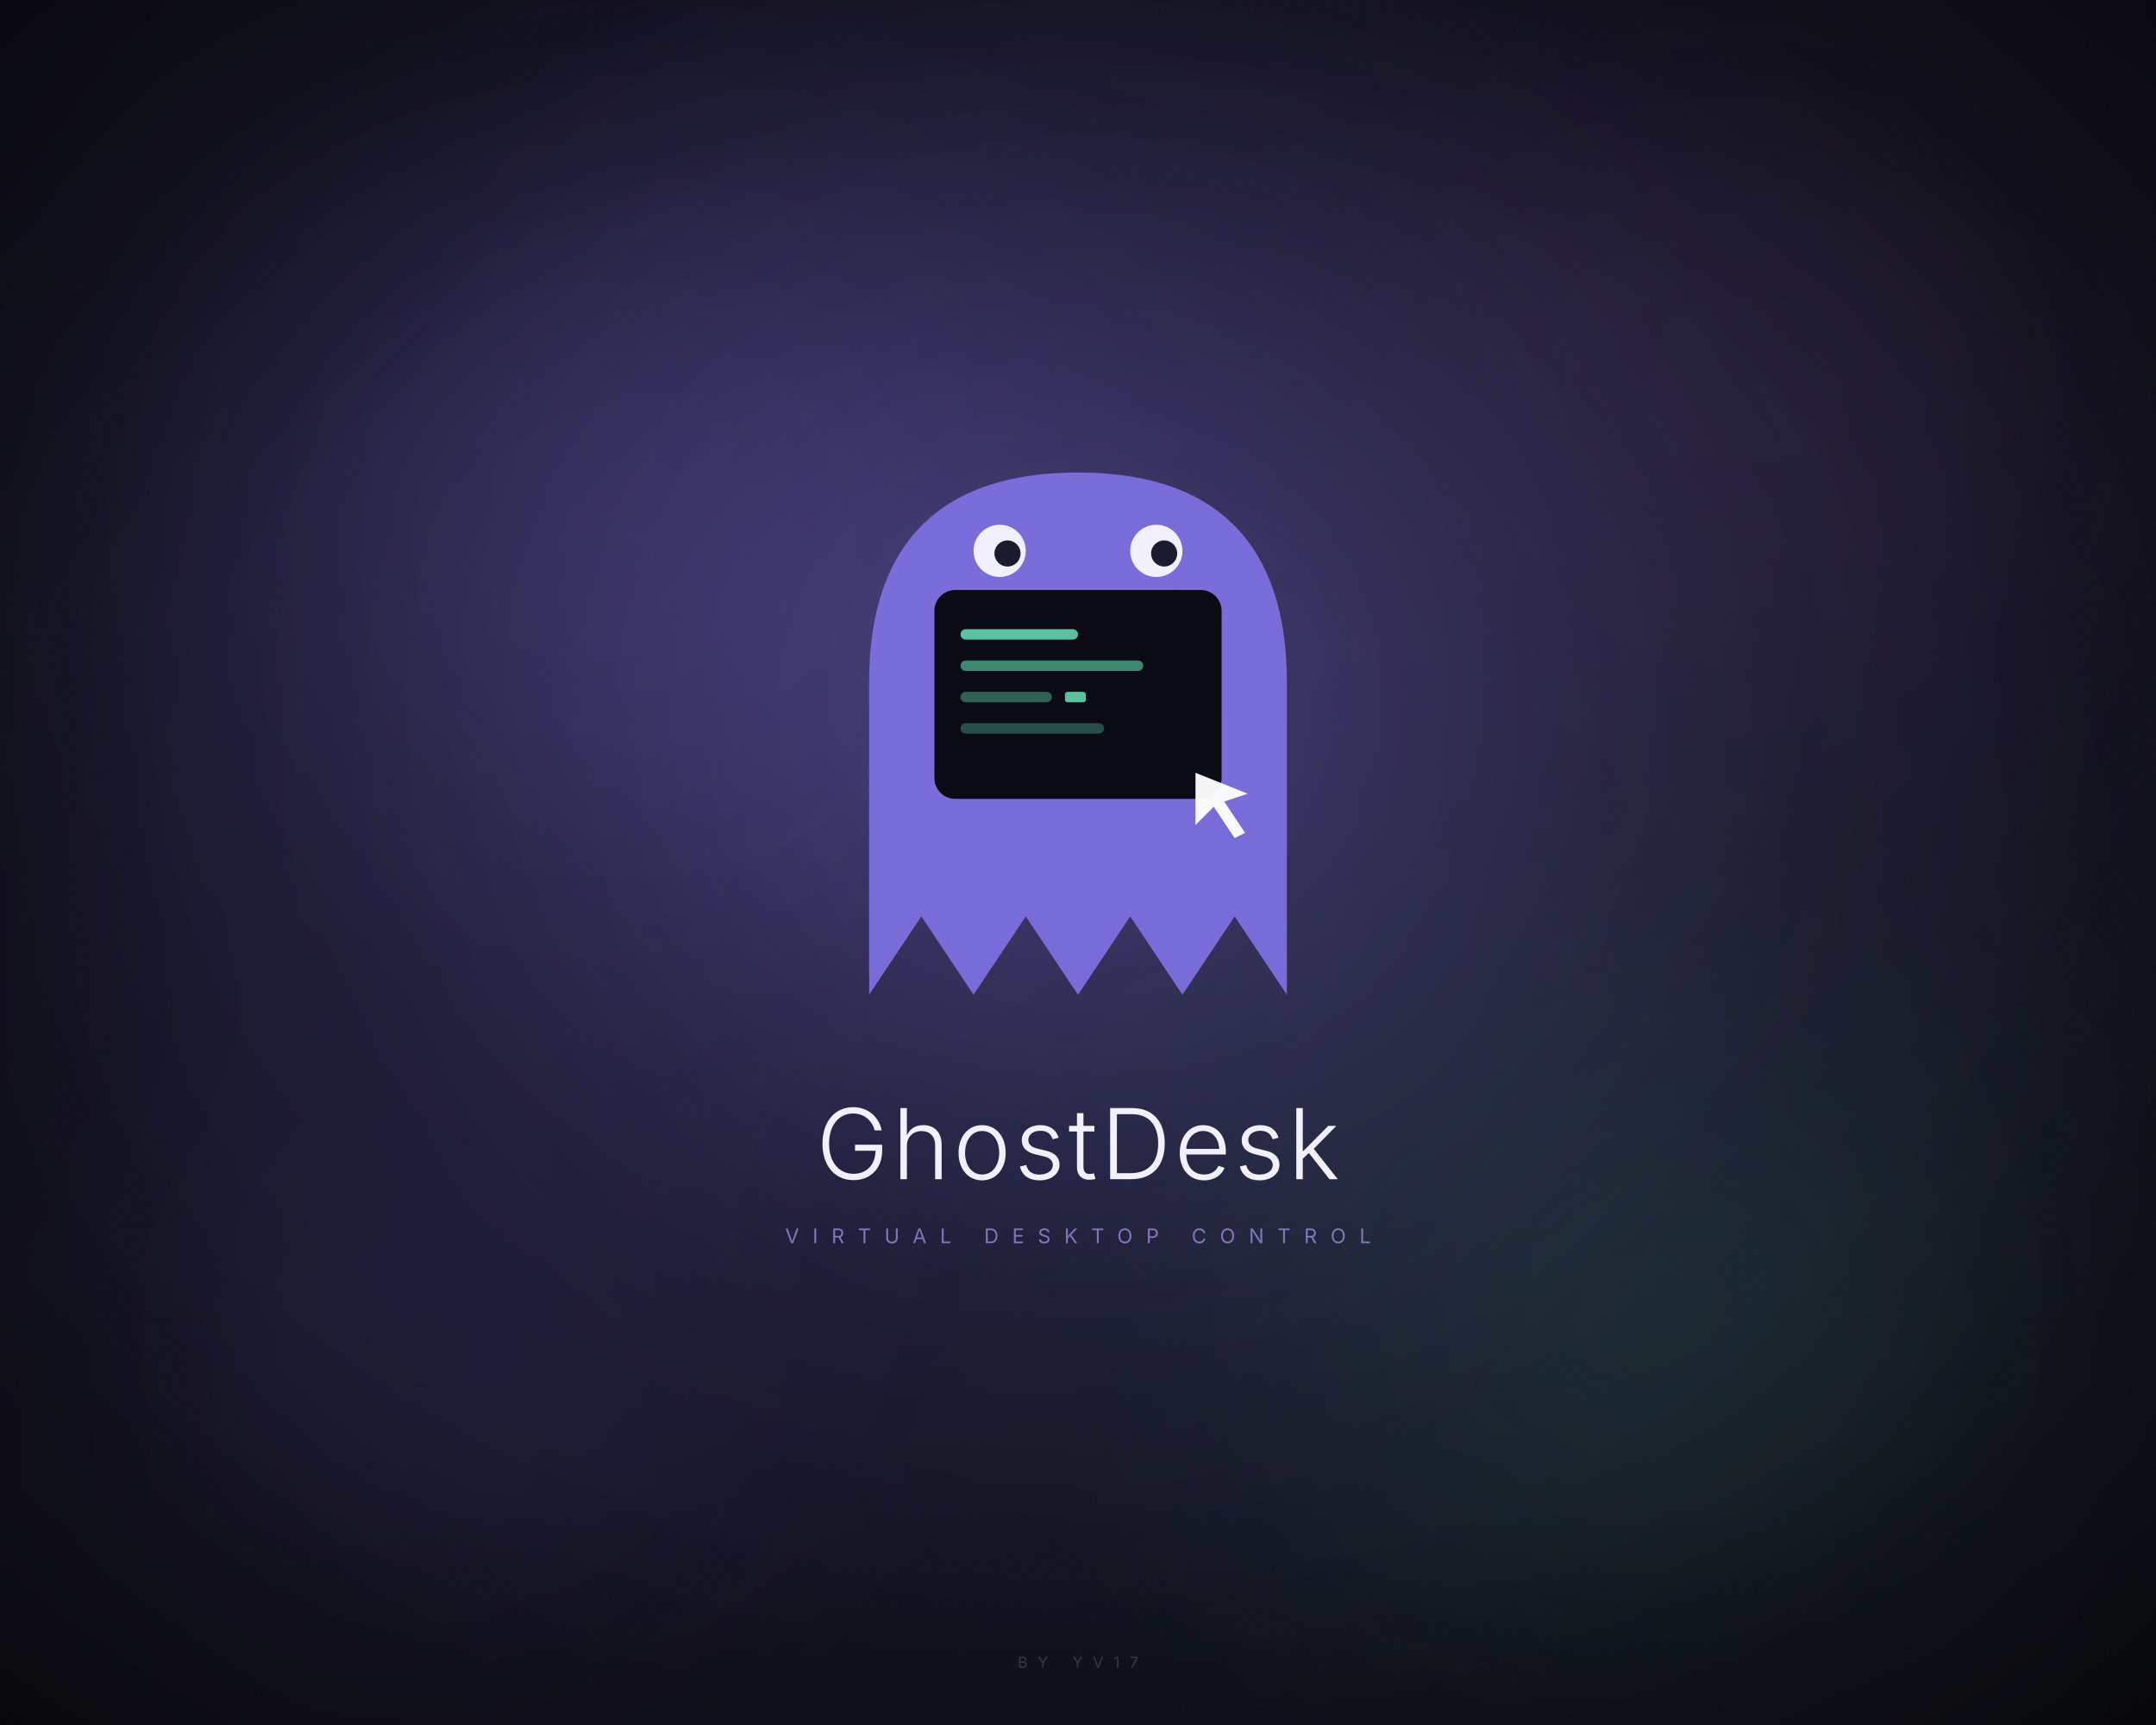
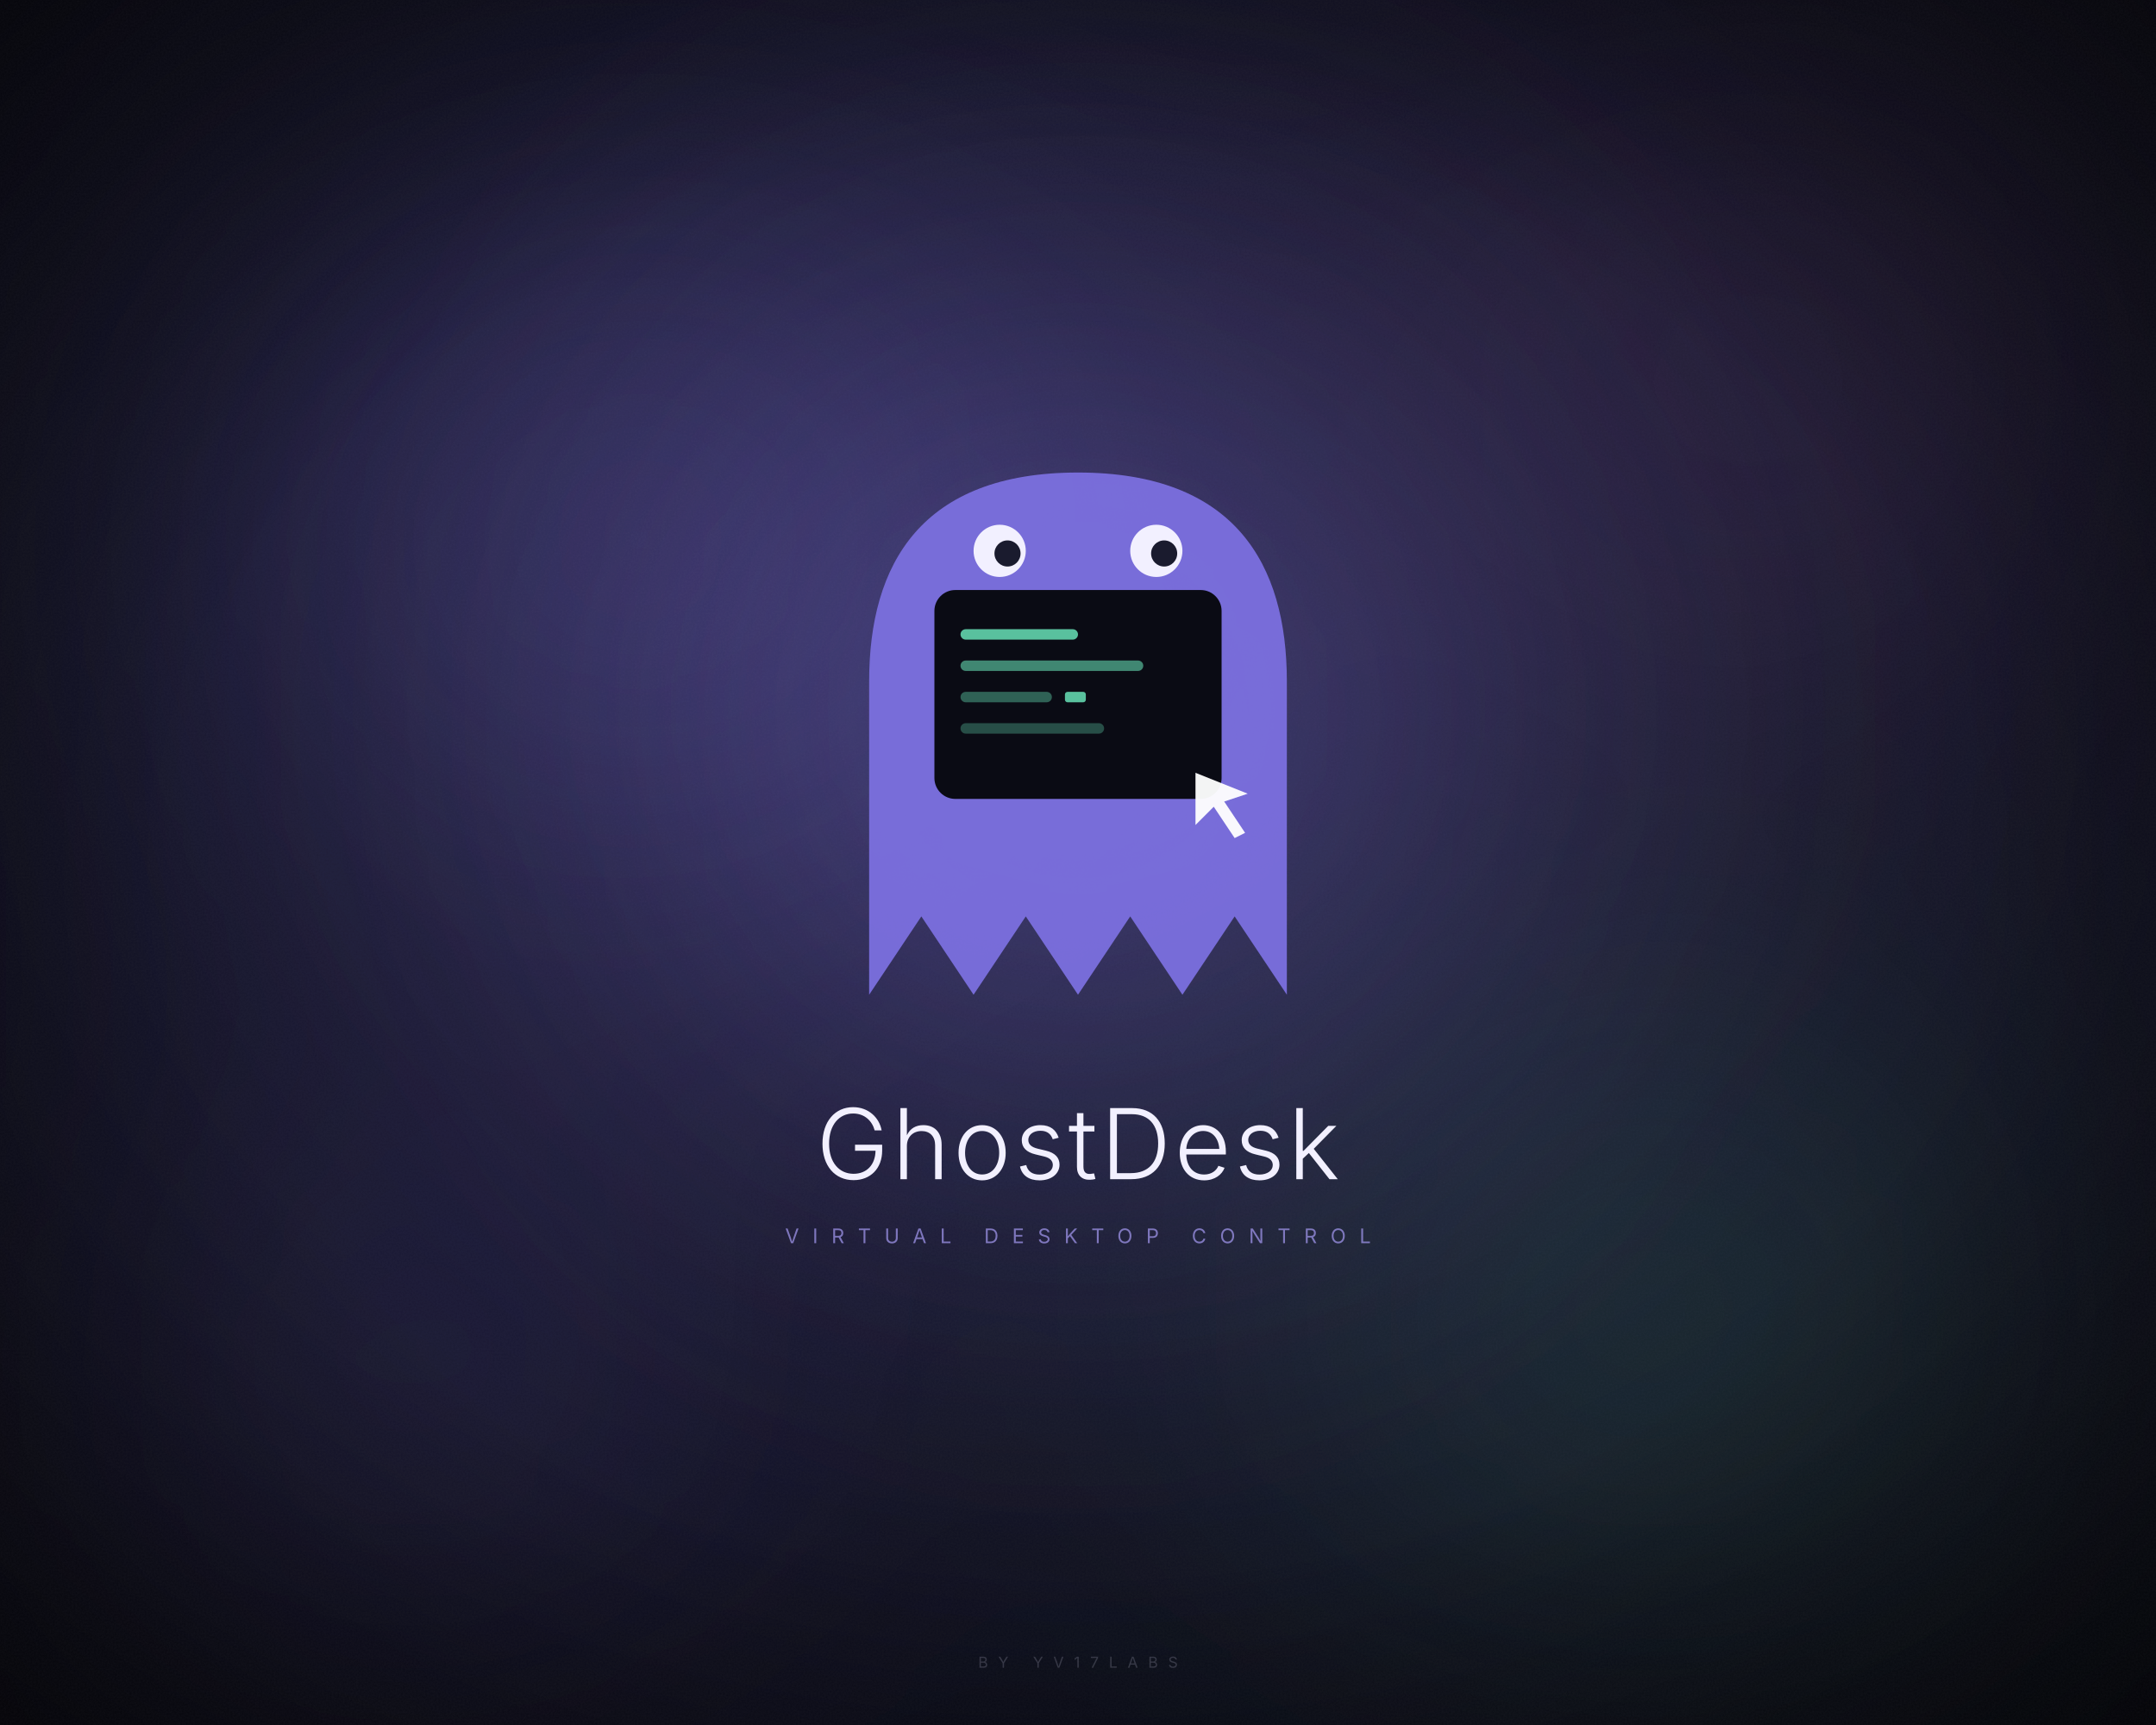
<svg xmlns="http://www.w3.org/2000/svg" viewBox="0 0 1280 1024" preserveAspectRatio="xMidYMid slice">
  <defs>
    <radialGradient id="bgGrad" cx="50%" cy="42%" r="80%">
      <stop offset="0%" stop-color="#1F1D38" />
      <stop offset="55%" stop-color="#0F0F1F" />
      <stop offset="100%" stop-color="#06060C" />
    </radialGradient>
    <radialGradient id="aurora1" cx="50%" cy="50%" r="50%">
      <stop offset="0%" stop-color="#7B6FDE" stop-opacity="0.55" />
      <stop offset="60%" stop-color="#7B6FDE" stop-opacity="0.10" />
      <stop offset="100%" stop-color="#7B6FDE" stop-opacity="0" />
    </radialGradient>
    <radialGradient id="aurora2" cx="50%" cy="50%" r="50%">
      <stop offset="0%" stop-color="#5DCAA5" stop-opacity="0.32" />
      <stop offset="60%" stop-color="#5DCAA5" stop-opacity="0.06" />
      <stop offset="100%" stop-color="#5DCAA5" stop-opacity="0" />
    </radialGradient>
    <radialGradient id="aurora3" cx="50%" cy="50%" r="50%">
      <stop offset="0%" stop-color="#C97BDE" stop-opacity="0.22" />
      <stop offset="100%" stop-color="#C97BDE" stop-opacity="0" />
    </radialGradient>
    <radialGradient id="vignette" cx="50%" cy="50%" r="75%">
      <stop offset="55%" stop-color="#000000" stop-opacity="0" />
      <stop offset="100%" stop-color="#000000" stop-opacity="0.55" />
    </radialGradient>
    <radialGradient id="logoGlow" cx="50%" cy="50%" r="50%">
      <stop offset="0%" stop-color="#7B6FDE" stop-opacity="0.45" />
      <stop offset="100%" stop-color="#7B6FDE" stop-opacity="0" />
    </radialGradient>
    <filter id="softBlur" x="-50%" y="-50%" width="200%" height="200%">
      <feGaussianBlur stdDeviation="80" />
    </filter>
    <filter id="hugeBlur" x="-50%" y="-50%" width="200%" height="200%">
      <feGaussianBlur stdDeviation="140" />
    </filter>
    <filter id="grain" x="0%" y="0%" width="100%" height="100%">
      <feTurbulence type="fractalNoise" baseFrequency="0.9" numOctaves="2" seed="7" />
      <feColorMatrix values="0 0 0 0 1                              0 0 0 0 1                              0 0 0 0 1                              0 0 0 0.06 0" />
    </filter>
  </defs>
  <rect width="1280" height="1024" fill="url(#bgGrad)" />
  <g filter="url(#hugeBlur)">
    <ellipse cx="380" cy="320" rx="420" ry="320" fill="url(#aurora1)" />
    <ellipse cx="980" cy="780" rx="380" ry="280" fill="url(#aurora2)" />
    <ellipse cx="1050" cy="220" rx="320" ry="240" fill="url(#aurora3)" />
    <ellipse cx="240" cy="820" rx="300" ry="220" fill="url(#aurora1)" opacity="0.7" />
  </g>
  <rect width="1280" height="1024" fill="url(#vignette)" />
  <rect width="1280" height="1024" filter="url(#grain)" opacity="0.5" />
  <g transform="translate(640 420) scale(1.55)">
    <ellipse cx="0" cy="0" rx="240" ry="240" fill="url(#logoGlow)" filter="url(#softBlur)" />
    <path d="       M -80 110       L -80 -10       C -80 -55, -60 -90, 0 -90       C 60 -90, 80 -55, 80 -10       L 80 110       L 60 80       L 40 110       L 20 80       L 0 110       L -20 80       L -40 110       L -60 80       Z     " fill="#7B6FDE" opacity="0.95" />
    <rect x="-55" y="-45" width="110" height="80" rx="8" fill="#0A0B14" />
    <rect x="-45" y="-30" width="45" height="4" rx="2" fill="#5DCAA5" opacity="0.95" />
    <rect x="-45" y="-18" width="70" height="4" rx="2" fill="#5DCAA5" opacity="0.65" />
    <rect x="-45" y="-6" width="35" height="4" rx="2" fill="#5DCAA5" opacity="0.45" />
    <rect x="-5" y="-6" width="8" height="4" rx="1" fill="#5DCAA5" opacity="0.95" />
    <rect x="-45" y="6" width="55" height="4" rx="2" fill="#5DCAA5" opacity="0.35" />
    <circle cx="-30" cy="-60" r="10" fill="#F2F0FF" />
    <circle cx="30" cy="-60" r="10" fill="#F2F0FF" />
    <circle cx="-27" cy="-59" r="5" fill="#1A1B2E" />
    <circle cx="33" cy="-59" r="5" fill="#1A1B2E" />
    <path d="M 45 25 L 45 45 L 52 38 L 60 50 L 64 48 L 56 36 L 65 33 Z" fill="#FFFFFF" opacity="0.95" />
  </g>
  <g text-anchor="middle" font-family="'Inter', 'Helvetica Neue', 'Segoe UI', system-ui, sans-serif">
    <text x="640" y="700" font-size="58" font-weight="300" fill="#F2F0FF" letter-spacing="2">GhostDesk</text>
    <text x="640" y="738" font-size="12" font-weight="400" fill="#9D93E8" opacity="0.75" letter-spacing="8">VIRTUAL  DESKTOP  CONTROL</text>
  </g>
  <g text-anchor="middle" font-family="'Inter', 'Helvetica Neue', 'Segoe UI', system-ui, sans-serif">
-     <text x="640" y="990" font-size="9" font-weight="400" fill="#E8E6FF" opacity="0.18" letter-spacing="6">BY  YV17</text>
+     <text x="640" y="990" font-size="9" font-weight="400" fill="#E8E6FF" opacity="0.18" letter-spacing="6">BY  YV17LABS</text>
  </g>
</svg>
